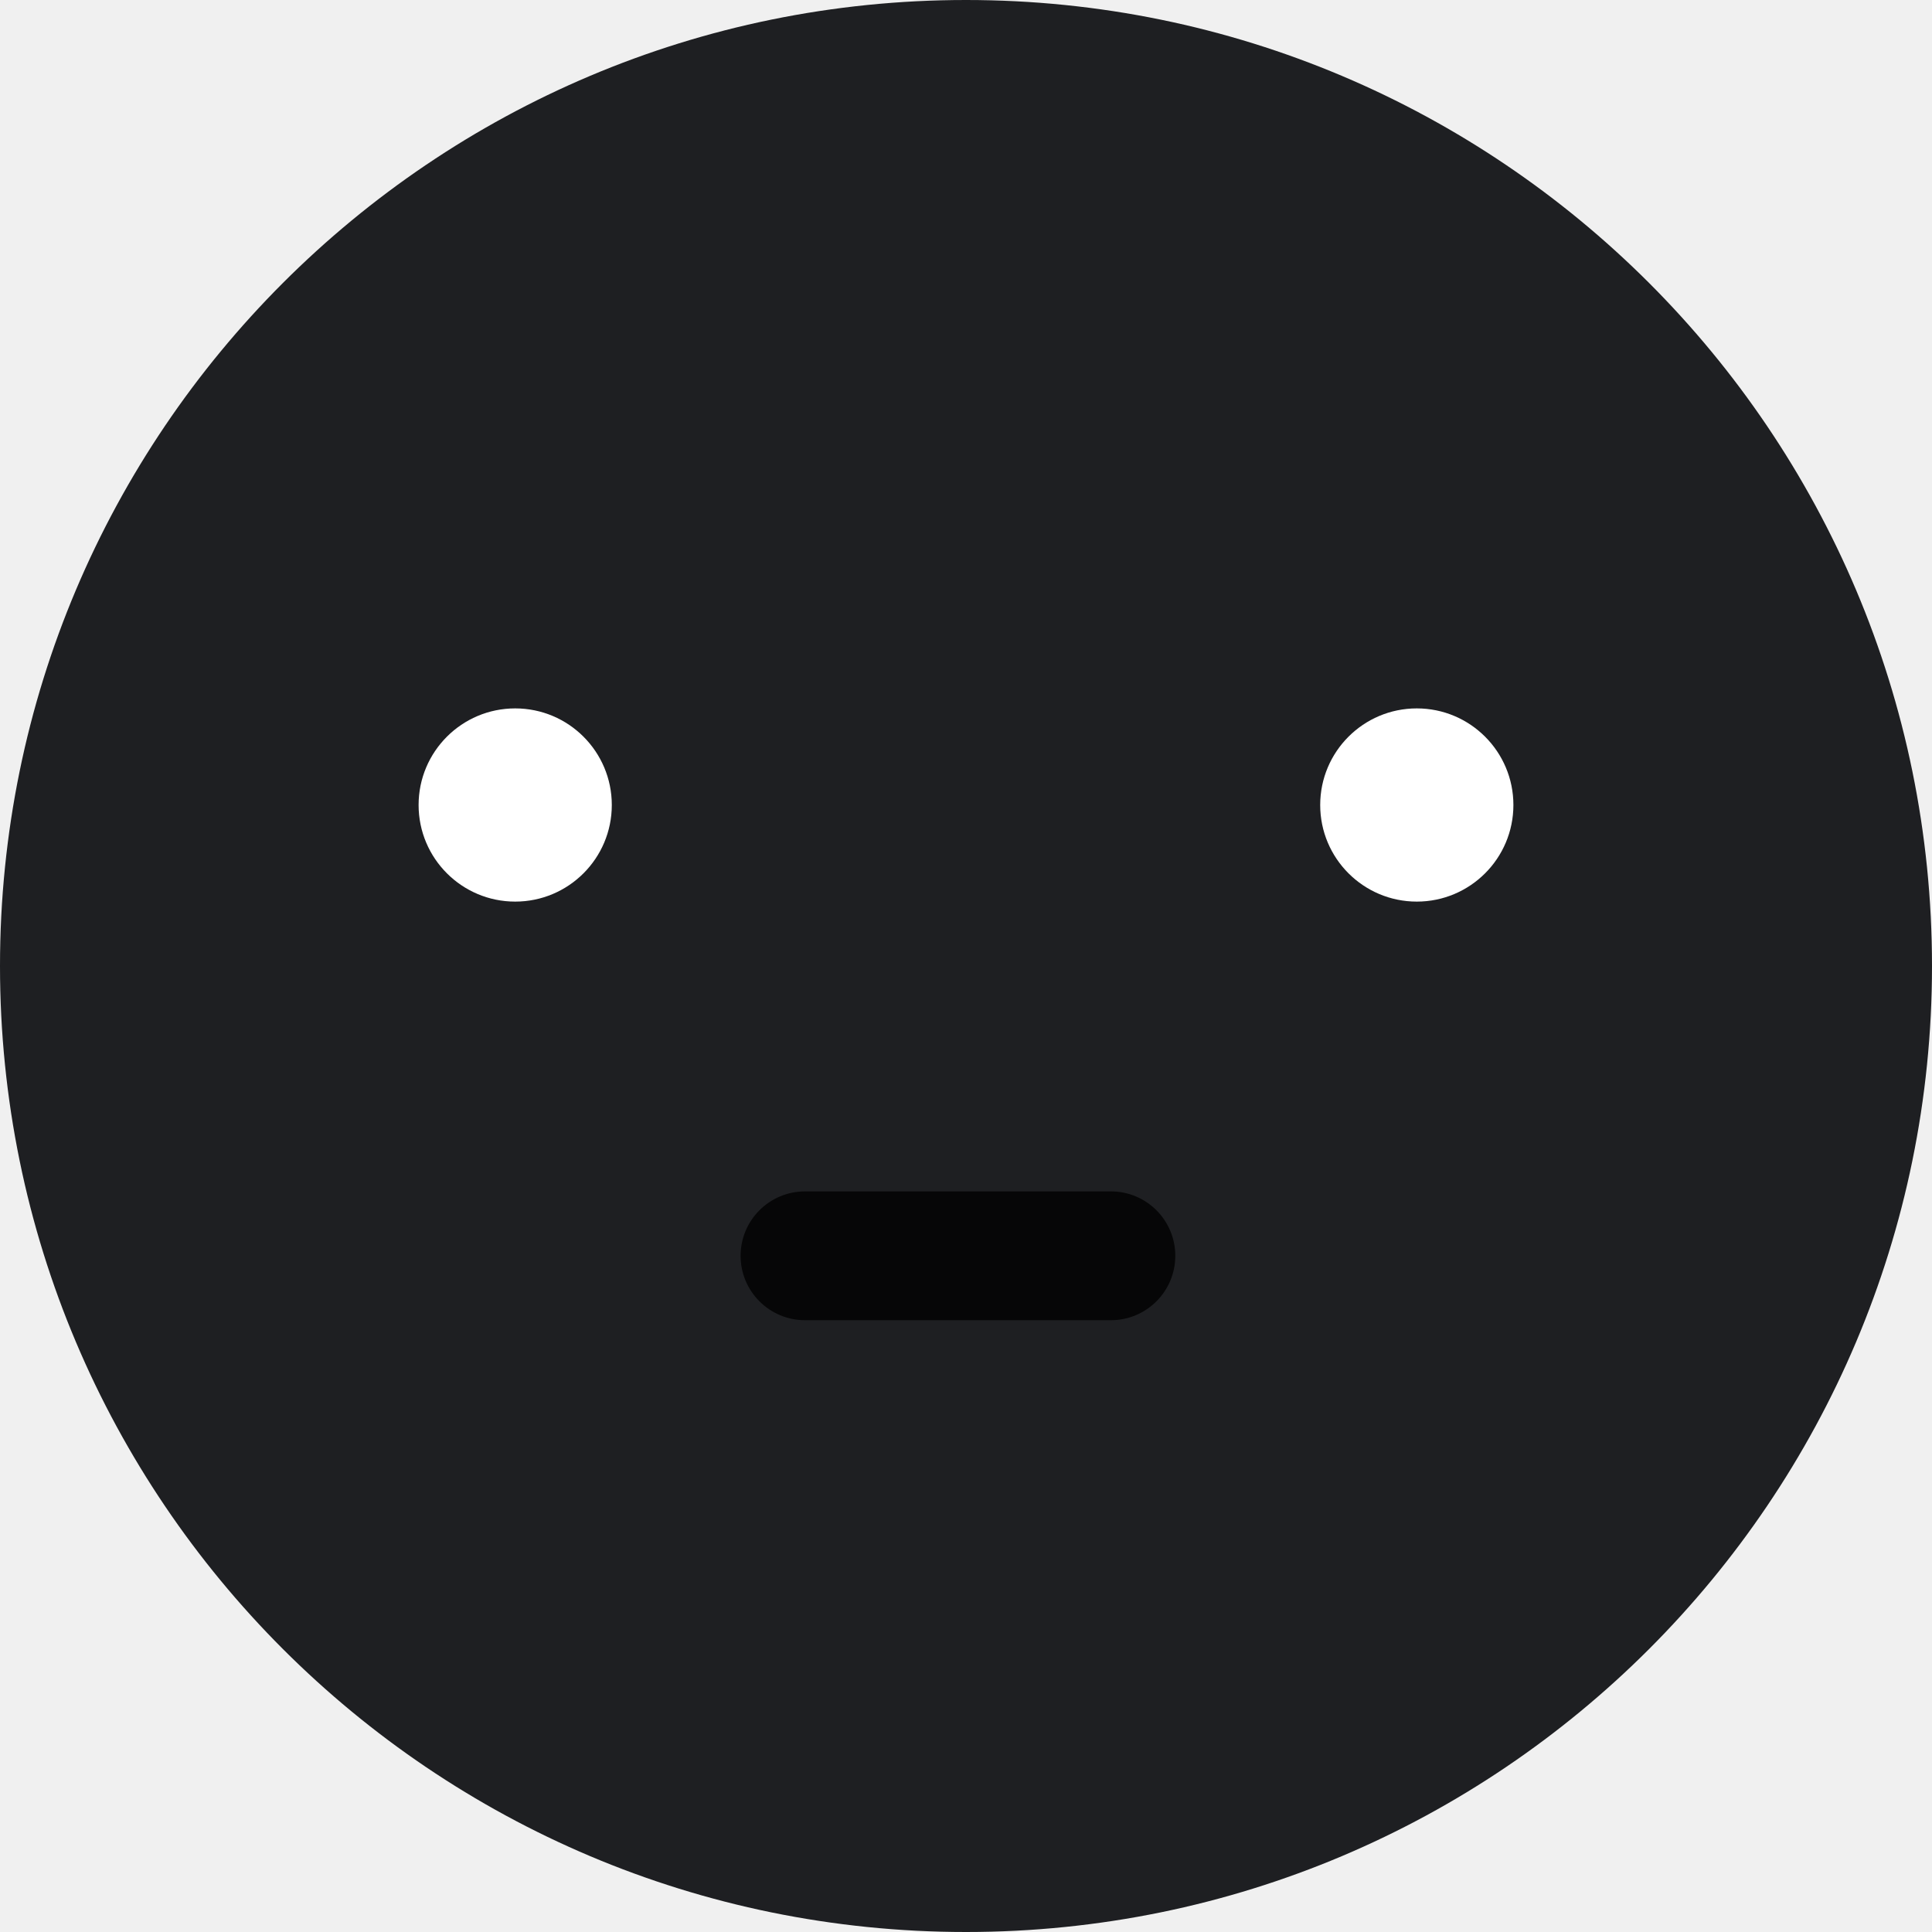
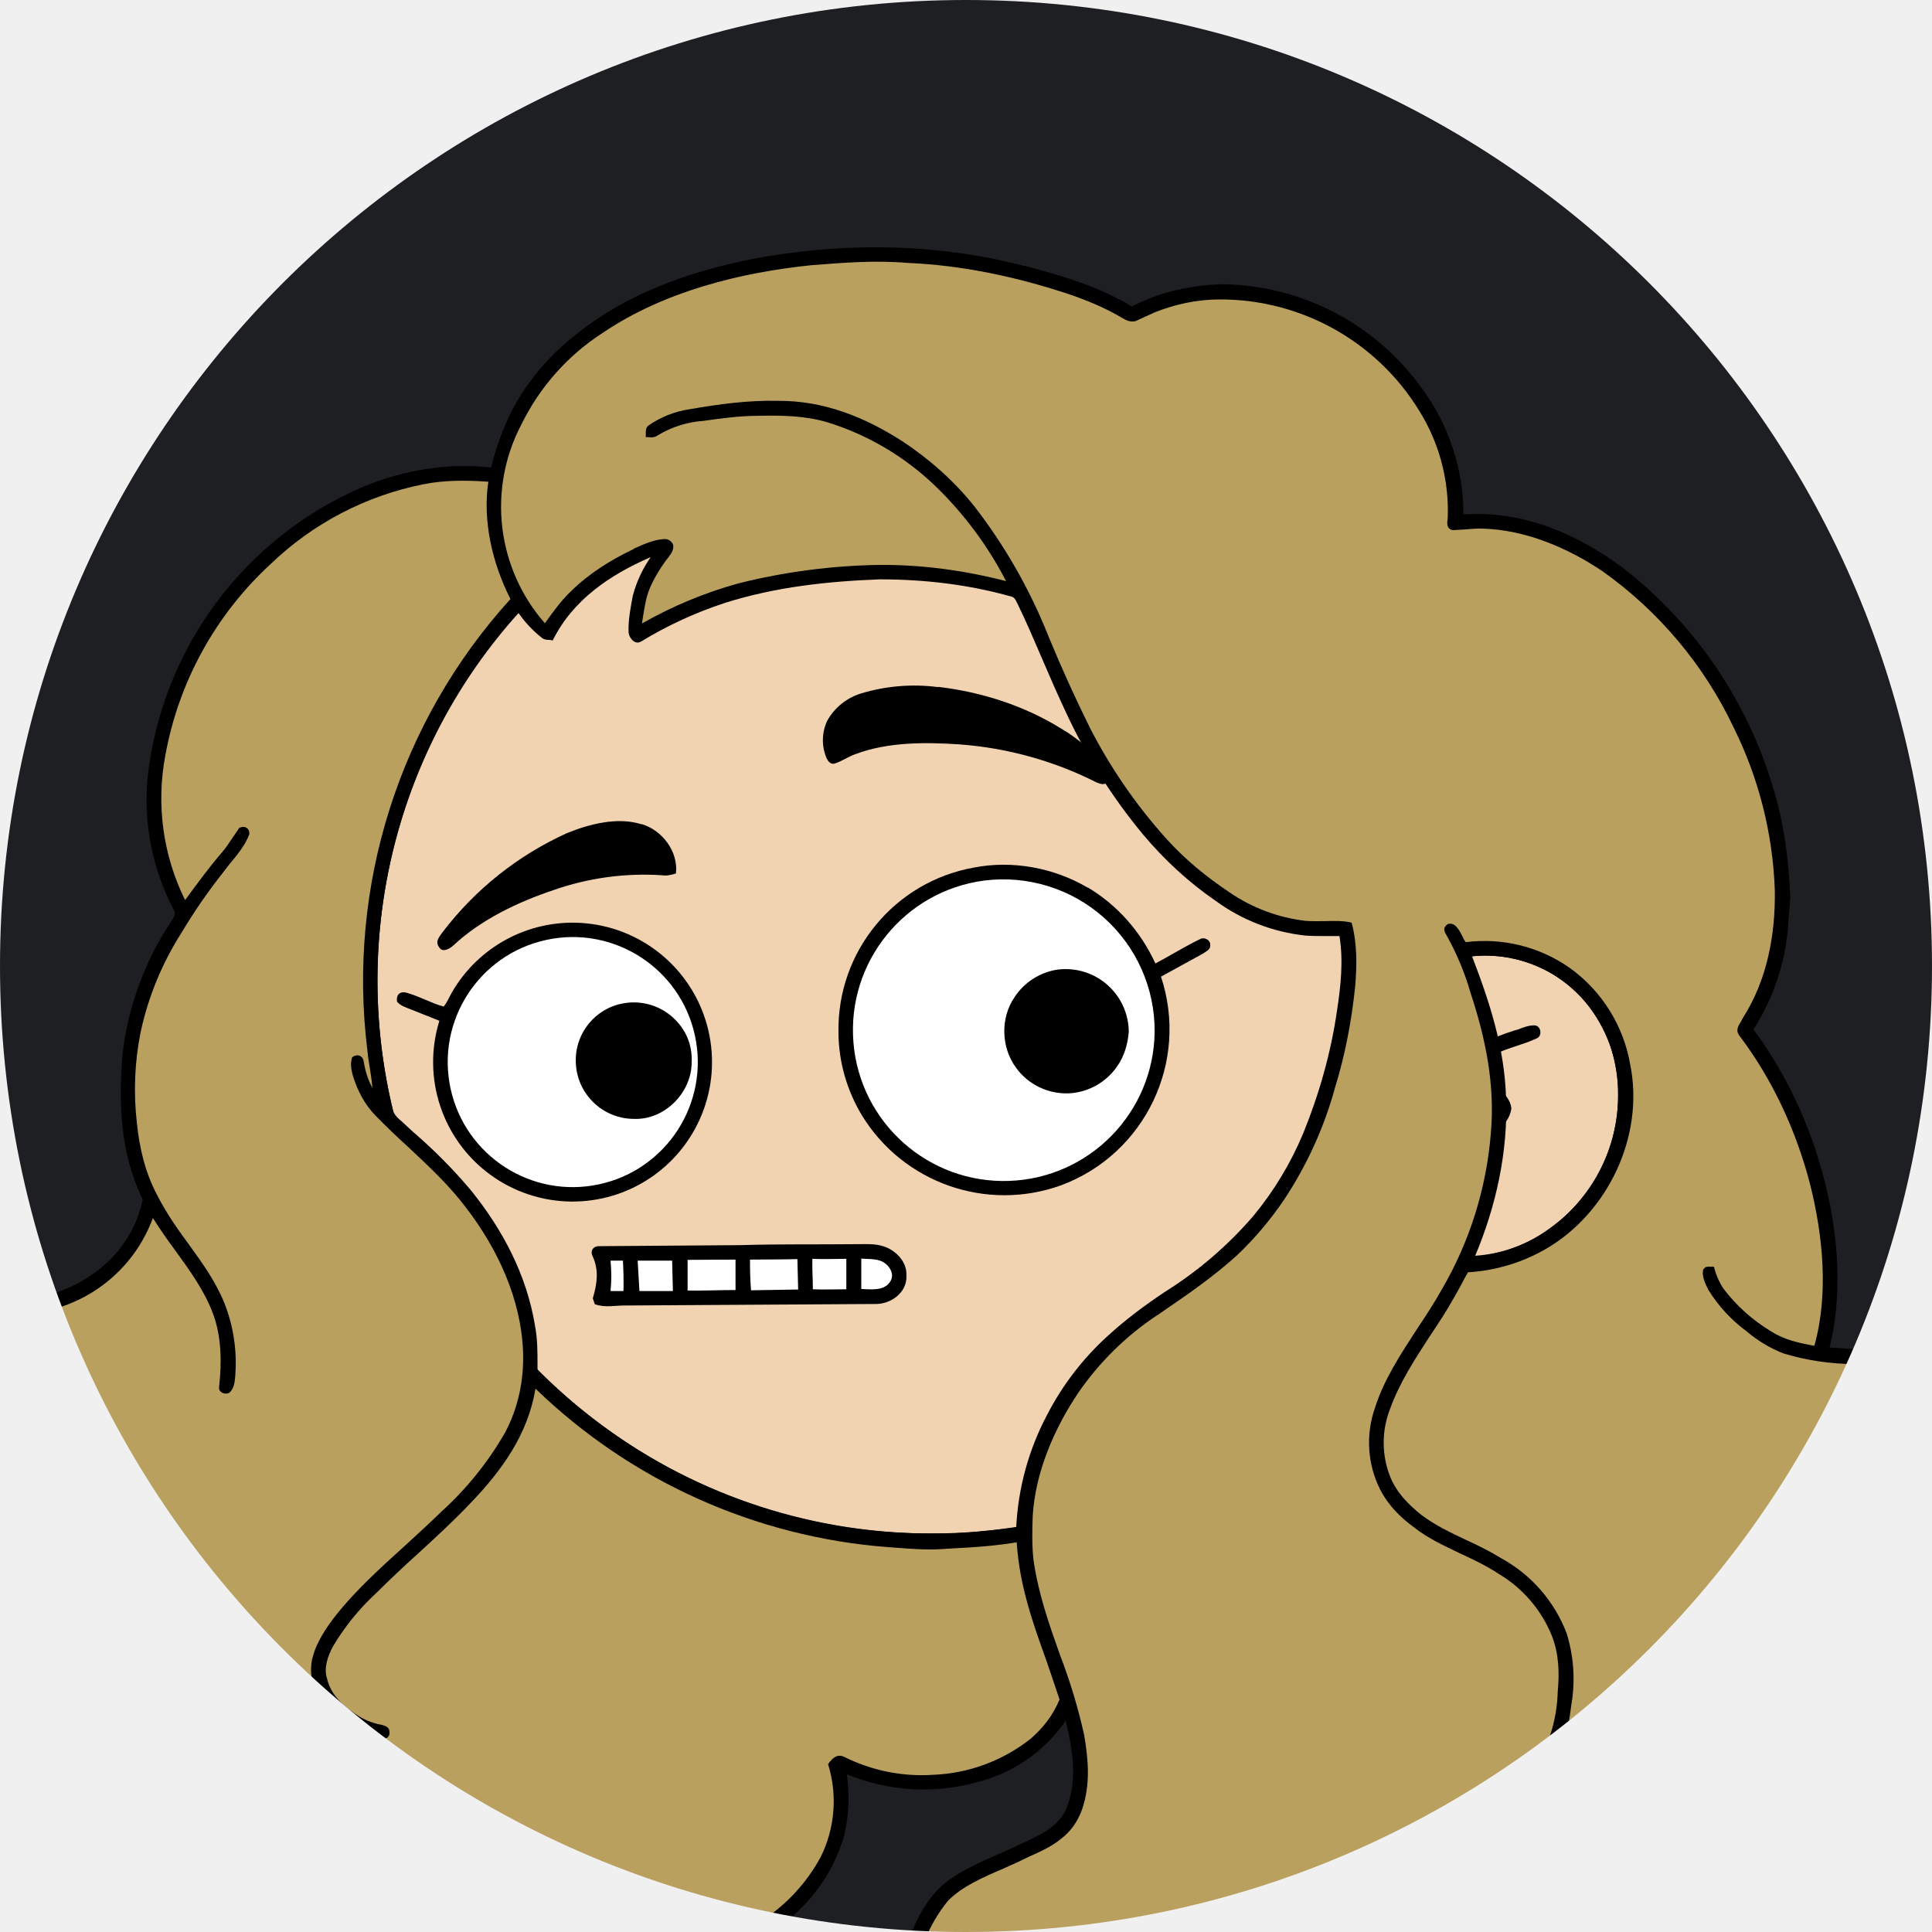
- <svg xmlns="http://www.w3.org/2000/svg" viewBox="0 0 120 120" fill="none" shape-rendering="auto">
+ <svg xmlns="http://www.w3.org/2000/svg" viewBox="0 0 762 762" fill="none" shape-rendering="auto">
  <mask id="viewboxMask">
-     <rect width="120" height="120" rx="60" ry="60" x="0" y="0" fill="#fff" />
+     <rect width="762" height="762" rx="381" ry="381" x="0" y="0" fill="#fff" />
  </mask>
  <g mask="url(#viewboxMask)">
-     <rect fill="#1e1f22" width="120" height="120" x="0" y="0" />
-     <g transform="translate(22 68)">
-       <rect x="24" y="6" width="27" height="8" rx="4" fill="#000" fill-opacity=".8" />
+     <rect fill="#1e1f22" width="762" height="762" x="0" y="0" />
+     <path d="M396 164.8a224.8 224.8 0 0 1 104.8 42.4c6.2 4.9 12.5 9.4 18 15a225.4 225.4 0 0 1 71.8 149 58.5 58.5 0 0 1 50.9 42.2 71 71 0 0 1-27.6 76.5c-11 7.7-24.5 12-38 11.7-5 0-10-1.6-15-1.8-1.9 2.2-3.3 4.9-4.8 7.3A223.3 223.3 0 0 1 389 609.8c-11 .7-21.9 2-33 .7a223.7 223.7 0 0 1-178.8-342.3A223.4 223.4 0 0 1 352 163.5c14.6-1.4 29.4-.3 44 1.3Z" fill="#000" />
+     <path fill-rule="evenodd" clip-rule="evenodd" d="M498.8 213.2A216 216 0 0 0 363 169c-13-.2-26.2 1.6-39 4a218 218 0 0 0-113.6 365.5 218.5 218.5 0 0 0 260.4 40.2c35-18.8 64.2-47.3 84.4-81.5l-3-1.6c-2.8-1.4-5.7-3-8-5-2.2-2-.3-5.8 2.7-4.7 1.5.7 3 1.6 4.4 2.4a55 55 0 0 0 59.6-3.6 64.5 64.5 0 0 0 25-69.8 53.1 53.1 0 0 0-24-31 52.6 52.6 0 0 0-47-2.8c-1.6.8-3.4 1.5-5 1.3-2.5-.2-2.8-4.2-.6-5.2 8-4 16.5-5.6 25.4-6.4a217 217 0 0 0-72-146.4c-4.4-4-8.7-8.1-13.9-11.3Zm107.6 196.2c2-1.2 1.3-5.1-1.4-5-2 0-4.2.8-6.2 1.6l-1.4.4a95.1 95.1 0 0 0-25.5 12.4c-2.2 2-2.2 4.4.1 6.2a92 92 0 0 0 5.2 2.8 36 36 0 0 1 13 9.2c-.2 1.9-2 3.4-3.4 4.5l-.2.2c-3.9 3-8.8 5-13.6 7-2.5 1-4.9 2-7.1 3.1-1.7.8-2.6 2.2-1.6 3.9 1 2 3.2 1.1 5 .5l.6-.2 5.4-2.3c5.4-2.3 11-4.5 15.4-8 2.7-2.1 5.1-5.1 5.4-8.7-.5-3.4-2.7-5.7-5.3-7.8a83 83 0 0 0-11.6-7.2l-1.1-.6c5.4-3 10.8-5.6 16.6-7.7l5-1.7a52 52 0 0 0 6.7-2.6Z" fill="#f2d3b1" />
+     <g transform="translate(-161 -83)">
+       <path d="M590 433c11.8 7 21 17.6 26.7 30 5.9-3.1 11.6-6.7 17.6-9.6 1.8-1 4.4.5 4 2.6.2 1.5-2 2.5-3 3.2l-16.4 9a65.7 65.7 0 0 1-39.4 82.3A65.9 65.9 0 0 1 501 523c-6-9.9-9.3-21.4-9.3-33a64.8 64.8 0 0 1 53.3-64.8c15.2-3 31.6 0 45 7.9Z" fill="#000" />
+       <path d="M549.2 430.3a59.7 59.7 0 0 1 67.2 59.7 59.5 59.5 0 1 1-67.2-59.7Z" fill="#fff" />
+       <path d="M390 447a55 55 0 1 1-55.7 38.6l-11.3-4.5c-2-.8-4-1.4-5.4-3-.4-2.5.8-4 3.2-3.7 5.2 1.3 10 4.2 15.2 5.6 1.4-1.7 2.2-3.8 3.3-5.7A55 55 0 0 1 390 447Z" fill="#000" />
+       <path d="M376.5 453.7a49.3 49.3 0 1 1 20.8 96.4 49.3 49.3 0 0 1-20.8-96.4Z" fill="#fff" />
+       <path d="M578.3 465.4a24.9 24.9 0 0 1 27.9 24.6c-.4 4.8-1.8 9.7-4.6 13.6a24.6 24.6 0 0 1-18.6 10.6c-8.2.5-16.4-3.3-21.2-10-6-8-6.3-19.8-.6-28a24.7 24.7 0 0 1 17-10.8ZM408.4 478.5a23 23 0 0 1 19.7 7.5c4 4.4 6 10 5.7 16 0 12-10.7 22.8-22.8 22.3a23 23 0 0 1-22.9-22.3 22.8 22.8 0 0 1 20.3-23.5Z" fill="#000" />
    </g>
-     <g transform="translate(8 20)">
-       <g fill="#fff">
-         <circle cx="24" cy="30" r="6" />
-         <circle cx="80" cy="30" r="6" />
+     <g transform="translate(-161 -83)">
+       <path d="M531 353.9c17 2 34 7.4 48.6 16.5a57 57 0 0 1 18.3 16.9c.9 1.2 1.2 3.5-.2 4.3-1.2 1.2-2.9.5-4.2 0a143 143 0 0 0-54-15c-13.4-.9-28.2-1-41 3.8-3 1-5.6 3-8.5 3.8-1.4.3-2.5-1-3-2.2a18 18 0 0 1 .3-14.8 23 23 0 0 1 13.3-10.7A72.5 72.5 0 0 1 531 354ZM414 408c8.2 2.4 14.6 10.9 13.6 19.5-1.9.6-3.6 1-5.6.7a108 108 0 0 0-42.8 5.9c-14 4.7-28.5 11.6-39.4 21.8-1.4 1.3-4.3 3-5.6.7-1.7-2.3 0-4 1.4-6a128 128 0 0 1 49-39c8.8-3.6 20-6.5 29.4-3.5Z" fill="#000" />
+     </g>
+     <g transform="translate(-161 -83)">
+       <path d="m397.2 574.5 55.8-.4c15.6-.5 31.3-.2 47-.4 3.8 0 7.3-.2 10.9 1.4 4.2 1.9 7.8 6 7.6 10.9.4 6.4-5.5 11-11.5 11.3l-99 .6c-4.4-.1-8.1 1-12.4-.5l-.8-2.3c1.7-5.7 2.5-11.2-.1-16.7-1-2 .2-3.9 2.5-3.9Z" fill="#000" />
+       <path d="M510.5 581.6c2.1 1.8 3.3 4.8 1.3 7.3-2.4 3.3-7.5 2.6-11.1 2.5v-12c3.3.3 7.1-.2 9.8 2.2ZM401.7 580.2h5c.2 4 .3 8 .2 12h-5.1c.4-4 .4-8 0-12ZM412.5 580.2h13.6l.3 12h-13.2l-.7-12ZM432.1 579.9l19-.1v12c-6.2 0-12.5.3-18.9.2V580ZM456.8 579.8c6.2-.1 12.5 0 18.7-.2l.3 12-18.6.3c-.3-4-.4-8-.4-12.1ZM481.4 579.5c4.5.2 9 0 13.4 0v12c-4.4 0-8.8.2-13.2 0 0-4-.3-8-.2-12Z" fill="#fff" />
+     </g>
+     <g transform="translate(-161 -83)" />
+     <g transform="translate(-161 -83)" />
+     <g transform="translate(-161 -83)">
+       <g fill-rule="evenodd" clip-rule="evenodd">
+         <path d="M565 187.8c14.4 3.8 29.8 8.3 42.4 16.1 11-5.8 23.2-8.4 35.6-8.8a98.4 98.4 0 0 1 78.4 40.5 84 84 0 0 1 16.8 50.3c23.3-1.6 44.4 7.4 62.8 21a171.7 171.7 0 0 1 59.1 86c4.5 14.3 6.4 29.2 7 44.1l-.6 7.5-.3 4.3a88 88 0 0 1-13.6 40.2 170.2 170.2 0 0 1 26 52.5c7 23.2 9.8 49.3 4 73 8 .4 15.8.9 23.6 2.2 11.8 2.3 23.1 8.3 32.9 15.2a68.2 68.2 0 0 1 26.4 33.6c4.1 12 4 23.8 3.6 36.3v5.8c-.1 6.6-.2 13.3 1.5 19.4 2 8 6.8 15.3 13.3 20.1 5.7 3.9 12 6.7 19 5.8h1.8c2.4-.2 5-.4 5.1 3a40 40 0 0 1-14 14.9c-8.4 5.5-18 9.8-28.1 10.1v.5c.1 5.8.3 11.3-.5 17.1-1.6 10.7-5.1 21-10.2 30.5a130.1 130.1 0 0 1-43 46.5l-1.1-.6c-1.3-.7-2.8-1.6-2.8-3 0-1.5.2-3 .4-4.6.2-1.8.4-3.5.4-5.3a37 37 0 0 0-12.5-26.4c-9.8-9-23-13.9-36.3-14.6a70.6 70.6 0 0 1 9 56c-4.2 18.1-14 34.9-27.6 47.5a79.7 79.7 0 0 1-44.1 21.7c-.5 3.5-1.2 7-3 10.1a46.2 46.2 0 0 1-20.8 18.3A57.1 57.1 0 0 1 743 980c-2.4-.3-4.3-2.6-3.3-5l2.4-2.3c1.7-1.5 3.3-3 4.4-5.2 4.8-8.6 6-19.3 2.7-28.7a28 28 0 0 0-18.7-18.3A42.7 42.7 0 0 0 713 919c-11.5 1.4-22.5 5.4-33.3 9.4l-9.1 3.2c-15.7 5.2-31 9.8-47.6 10.5-14-.1-27.7-3.6-38.9-12.3a56 56 0 0 1-20.7-34.8c-2.6-12.8-2-25.7.4-38.4a79.4 79.4 0 0 0-26.6 46.4c-.9 5.5-.5 10.8.6 16.2.6 2-.4 2.7-1.7 3.6l-1 .8c-5.4-3.4-7.8-8.5-10.5-14l-.4-.8c-4-8.9-7-18-8.4-27.8-.8-9.1-.3-18.3 2-27.2 2.5-9.6 7-19.8 14.3-26.7 6.4-5.7 14.9-9.4 23.1-13a211.2 211.2 0 0 0 10.7-4.9c6.4-3 12.6-6 15.6-12.7 4.6-10.8 2.6-23.8-.2-34.8A60.2 60.2 0 0 1 546 786a78.9 78.9 0 0 1-51-3.2 65 65 0 0 1-1 24 65.9 65.9 0 0 1-29 38.2 111 111 0 0 1-56.7 16.5c-.9 13.4-8 24.3-17.3 33.5a117.6 117.6 0 0 1-53.5 28.7 104.1 104.1 0 0 1-43.7 2l-1-.3c-1.6-.4-3.1-.7-4-2.3-.2-2 0-4.3 2.4-4.8l3-.6c4.8-1 9.3-1.8 13.4-5 4.8-3.8 6.7-9.8 7.2-15.7.1-8-4-14.9-9.7-20a68.8 68.8 0 0 0-27.3-13.6c-7.8-2-15.8-3.9-23.8-4.4-5.2-.6-10.7-.2-16.1.2-6 .4-11.8.9-17.4 0a39.4 39.4 0 0 1-23.2-12.6c-4.6-5-7.2-11.2-8.8-17.8-5 7.4-7.8 16.4-5.6 25.2a14 14 0 0 0 3.1 5.6c.7.8 1.3 1.6 1.8 2.5.3 2.7-3.5 4.7-5.8 3.7-10.3-2.6-20-6-26.8-14.6a38.8 38.8 0 0 1-37.8-10.6A74.8 74.8 0 0 1 98 803c-3.7-17.5-3.4-36 .5-53.5 3.9-17.4 11.8-35.3 24.5-48.2a31.3 31.3 0 0 1-14.2-18.3 66.7 66.7 0 0 1-1.6-34 53 53 0 0 1 16-30.4 28.6 28.6 0 0 1-13-15 48.4 48.4 0 0 1 5.6-43.8c3-4.4 7.1-8.6 12-11 2-1.3 5.1-.3 5.4 2.2-.1 1.6-.5 3.3-.9 4.9-.4 1.7-.8 3.3-1 5-1 8.9 2.2 18 8.5 24.2a38 38 0 0 0 25.2 10.4c13 .4 26-4.3 36-12.6a47 47 0 0 0 16.3-26.8c-8.8-17.9-9.6-37.6-8-57.1a119.5 119.5 0 0 1 19.3-52.7c1-1.5 2-3 .8-4.7a93.3 93.3 0 0 1-10.2-51.8 141.5 141.5 0 0 1 85.5-115c15.9-6.5 33-9.3 50-7.4 2-8.3 5-16.3 8.9-23.8a93.5 93.5 0 0 1 25-29c21.2-17 48-25.8 74.4-30.4 34-5.7 68.7-5 102 3.7Zm-147.4 115a48 48 0 0 0-7 15.1c-.9 4.7-1.8 9.4-1.7 14.1 0 2.4 2.4 5.6 5 4a157.6 157.6 0 0 1 33-15.2c19.9-6.3 40.3-8.5 61-9.3 17.6 0 35 2 52 6.8 1.2.3 1.6 1.2 2.1 2.2l.5 1c3.4 7 6.5 14.3 9.6 21.5 3 7 6 13.9 9.2 20.7a220.8 220.8 0 0 0 30.5 48.4c8.4 10 18 18.9 28.8 26.3a73 73 0 0 0 35.3 13.6c2.8.2 5.6.2 8.4.2h5c1.6 9.9.5 19.7-1 29.6-2.4 16.5-7 32.7-13.3 48.2a129.2 129.2 0 0 1-19.6 32.5 153.4 153.4 0 0 1-34.9 30c-8 5.3-15.6 11-22.6 17.4A110.3 110.3 0 0 0 574 641a105.8 105.8 0 0 0-12.2 44.5l-2 .2c-9.6 1.1-19.2 2.3-29 2.1a216 216 0 0 1-85.6-16.2c-27-11-51.5-27.7-72.2-48.2V621.4c0-5.3 0-10.4-1-15.6-3.3-20-12.7-37.8-25.4-53.5a202.2 202.2 0 0 0-22.6-22.8l-5-4.6-.6-.5c-1-1-2-2-2.4-3.4a216.6 216.6 0 0 1 49.5-196.2 47 47 0 0 0 9 9.6c1 .9 2.2 1 3.5 1l1 .2c7.9-16 22.6-25.9 38.5-32.8Zm370.7 178a51.4 51.4 0 0 0-46.7-20.6c7 18.2 12.8 36.1 13.4 55.8.8 21.4-4 43-12.3 62.6a60.5 60.5 0 0 0 41.6-22.3 64.3 64.3 0 0 0 14.9-41.3 56 56 0 0 0-11-34.3Z" fill="#000" />
+         <path d="M519 186.7c21.5.9 42.9 5.5 63.2 12.2 7.4 2.5 14.7 5.5 21.4 9.5 1.6 1 3.5 1.8 5.4 1.2l3.9-1.8 3.3-1.5c8.1-3.3 17-5.2 25.8-5.2a92 92 0 0 1 80.3 46.5 74.4 74.4 0 0 1 9.7 39.6c-.3 2.1-.6 4.4 2 4.9l5-.3c2.4-.2 4.7-.4 7-.3 16.6.5 33.2 7.5 46.9 16.7a159.2 159.2 0 0 1 52 62A156.6 156.6 0 0 1 861 434c.3 17.6-3 35.5-12.6 50.5l-.8 1.5c-1.1 1.8-2.2 3.5-.4 5.7 13 17.2 22.3 37.5 27.7 58.3 5.1 20.3 7.4 43.4 1.7 63.8-6-1.1-11.7-2.3-16.9-5.6a66.7 66.7 0 0 1-19-17 28 28 0 0 1-3.7-8.6h-1.4c-1.2 0-2.1-.2-2.9 1.3-.5 2.7 1 5.7 2.2 8a58.6 58.6 0 0 0 15 16.2 51 51 0 0 0 14.5 8.7 97.9 97.9 0 0 0 27.8 4.2c4 .2 7.8.4 11.7 1.2a76.4 76.4 0 0 1 28 11.9 66 66 0 0 1 27 30.8 78.3 78.3 0 0 1 4.3 34.6c-.4 7.5-.8 14.9.5 22.5a43 43 0 0 0 14.3 27.9c6.4 5.4 14 8.6 22.5 9.2a52.7 52.7 0 0 1-35.4 16.2c-2.8 1.2-3.6 6.2-3.3 9 .6 12.6-2.2 25-7.3 36.5-8.2 18.3-22 33.7-38 45.8.7-8.1-1-16-4.9-23.2a54.1 54.1 0 0 0-29.2-24A69.4 69.4 0 0 0 858 815c-3-.2-4.7 3-3.5 5.4.7 1.2 1.6 2.3 2.4 3.4 1.1 1.6 2.3 3.2 3.2 5 7.3 13 8.8 28.1 6.2 42.6a88.6 88.6 0 0 1-25.8 48 75 75 0 0 1-40.8 20.7l-4.6.9c-1.3.8-1.4 2.2-1.6 3.6l-.1 1.3c-.5 7-4.7 12.3-9.8 16.6A55.7 55.7 0 0 1 748 975c3.5-4.5 6.1-9.2 7.4-14.9 3-12.7.6-27.7-9.3-37a39.4 39.4 0 0 0-29.5-10c-13.3.7-26 5.3-38.6 9.8-5 1.8-9.9 3.6-14.9 5.2-14.1 4.4-28 8.6-43 8a52.6 52.6 0 0 1-40.4-18.6 57.7 57.7 0 0 1-11.6-31.2 90.9 90.9 0 0 1 3-35c.5-1.8 1-3.5-.9-4.5-2.1-1-4 .6-5.6 1.9l-1 .8c-18.4 14.6-32.3 37-32.7 60.9-6.6-14.5-11.3-29-9.2-45a60 60 0 0 1 13.1-32.6c5.6-5.8 14-9.4 21.7-12.7l6-2.7 4.1-2c4.5-2 9-4 12.7-7 4-3 6.8-7 8.5-11.8 3.3-9.8 2.5-19.3.8-29.3a219.5 219.5 0 0 0-9.5-31.5c-4.3-12.1-8.6-24.2-10.5-37.7-.6-5.5-.5-11.2-.3-16.8v-.2c1-17.3 8.4-34.5 18-48.8A115 115 0 0 1 617 602l1-.6.8-.6c10.3-7 21-14.4 30.2-22.8a133 133 0 0 0 18.3-21.6 153.2 153.2 0 0 0 20.3-44.6c4-13 6.5-26.3 7.9-39.8.7-8.4.8-16.8-1.4-25.1-3.3-.8-6.9-.7-10.5-.6-2.5 0-5 .1-7.6-.1a66.6 66.6 0 0 1-30-11.2c-9-6-17.6-13-24.9-21.1a206 206 0 0 1-30.2-43.8 570 570 0 0 1-16.4-36.2l-.4-1a211 211 0 0 0-28.8-50.2c-8-10-17.7-18.6-28.3-25.6-14.9-9.6-31.1-16.1-49-16-11.8-.3-23.4 1.3-35 3.3a38.3 38.3 0 0 0-16.2 6.4c-1.1.8-1.1 2-1.1 3.2v1.4h.7c1.6.2 2.8.2 4.2-.8a40 40 0 0 1 17.8-5.6c7.2-1 14.3-2 21.6-2 9.3-.2 18.5-.1 27.5 2.6a107.2 107.2 0 0 1 42.1 24.8 143.9 143.9 0 0 1 28.2 37.8c-16.3-4.2-33-6.5-49.8-6.4a244 244 0 0 0-55.8 7.3 166.8 166.8 0 0 0-38 15.8l.3-2c.7-4.3 1.3-8.6 3-12.4a56.2 56.2 0 0 1 7.3-11.9c1-1.4 2-2.8 1.7-4.7a3.5 3.5 0 0 0-3.5-2.3c-4 .2-8 2-11.8 3.7l-.4.3c-9 4.3-17.5 9.6-24.6 16.6-4 3.8-7 8.1-10.3 12.6a69.7 69.7 0 0 1-9.3-78.3 90.1 90.1 0 0 1 32.4-36.4c23.9-16.1 53.8-23.6 82-26.5 12.7-1 25.2-2 38-.9Zm222.6 273.5c7 18.2 12.8 36.1 13.4 55.8a147.3 147.3 0 0 0 0 0c-.6-19.7-6.4-37.6-13.4-55.8Zm-379.3-141c-7.1-14-11-30.6-8.7-46.2-8.5-.6-17.2-.7-25.6 1a121 121 0 0 0-60.4 31.6 135.2 135.2 0 0 0-41.4 75.4A90.6 90.6 0 0 0 234 438c4.8-6.5 9.5-13 14.8-19.1 1.3-1.6 2.5-3.3 3.6-5l3-4.4c2-1 4.2.1 3.9 2.6-1.6 4.3-4.9 8.3-8 12l-2.3 3a216.5 216.5 0 0 0-16.3 23.6 120 120 0 0 0-16.2 39.2A115 115 0 0 0 215 526c1 9.9 3.3 19.5 7.9 28.2 3.6 7.1 8 13.4 12.5 19.5 5.3 7.3 10.5 14.5 14 23a64.2 64.2 0 0 1 4.4 28.7v.2c-.2 2.2-.4 4.7-2 6.4-1.4 1.4-4.7.4-4.4-1.9 1.1-9.5 1-20-2.4-29-3.3-8.9-9-16.8-14.8-24.8a209 209 0 0 1-8.9-12.9 57.9 57.9 0 0 1-62.3 37.4 39.2 39.2 0 0 1-30.3-21.4 40.5 40.5 0 0 1-2.8-22.5 42.5 42.5 0 0 0-11 42.4c2 6.2 5.9 12.3 12.3 14.6.4.3 1 .5 1.4.6 1.5.6 2.9 1 3.1 2.8.6 2-.8 3-2.2 4l-.2.2a41 41 0 0 0-15 22.8 65.2 65.2 0 0 0-.8 34.3c2.3 7.9 6 15.3 14 18.5 5-3.8 10-7.1 16-9.1 1.5-.5 2.9-.5 4.3-.6h.8l.3 1.2c.3 1.4.6 2.6-.7 3.7l-3.6 1.5c-3 1.2-6 2.4-8.6 4.3a76 76 0 0 0-26.2 34.7 119.3 119.3 0 0 0-6.9 65.5c2.4 12.7 7.4 26 16 35.8a34.5 34.5 0 0 0 26.1 12.7c2 0 4-.3 6-.7 2.2-.4 4.6-.9 7-.6 4.2 8.3 12.8 11.2 21 14-5.4-14-.6-28.7 9.1-39.3 1-1.2 4.4-1 5.2.4.3 1 .3 2.2.3 3.4v2.1a32.7 32.7 0 0 0 27.4 27.5c5.1.7 10 .4 14.9 0l6.1-.4a91 91 0 0 1 23.5 1.5c13.8 2.6 27 6.2 38.7 14.2 6 4.2 11.4 10 14.1 16.7 4.1 9.5 2.4 21.5-4.5 29.4-2.3 2.7-5.3 4.2-8.4 5.9l-.8.4c19.7 1.1 40-4 57.6-12.9a89.3 89.3 0 0 0 32.5-26.6c4.3-6.1 7-12.7 7.9-20.1-10.7 0-21.6-1.5-31.9-4.3-2.9-1-3-3.6-.6-5.4a13 13 0 0 1 5 .6l1.9.4c24.3 5.3 50.7 3.7 73.4-6.6a69.4 69.4 0 0 0 34.2-30.8 49.4 49.4 0 0 0 3-36.8c1.6-2.3 3.6-4.3 6.5-2.8a68.5 68.5 0 0 0 35 7 66.2 66.2 0 0 0 38.5-14.3c5-4.4 8.7-9.2 11.3-15.4l-5-14.8c-5.5-15.3-10.8-30-11.9-47.2-8.4 1.4-16.8 2-25.2 2.4l-4.8.3c-4.8.3-9.4 0-14-.3l-6.8-.5a224.4 224.4 0 0 1-139-62.5c-3 18-13.2 32.2-25.5 45-6.6 7-13.8 13.6-21 20.2a477.5 477.5 0 0 0-16.4 15.5 93.8 93.8 0 0 0-17 21c-2 3.8-3.7 8.4-2.3 12.7 1.6 6.9 7.2 11.5 12.9 15a25.4 25.4 0 0 0 8.7 3.2c1.4.4 3.1 1 3 2.8.3 1.6-1 2.8-2.6 2.8-7.6-.2-14-4.5-19.5-9.3-6-5.4-10-13.4-8.5-21.6 1.3-6.6 5.6-13 9.7-18.2 8-10 17.9-18.9 27.6-27.7 4.7-4.3 9.4-8.6 13.8-12.9a128 128 0 0 0 25-31c5.3-9.8 7.6-21 7.2-32.1-.8-20.8-10-40.5-22.5-56.8-6.8-9-14.8-16.4-22.9-24-4.3-3.9-8.6-8-12.8-12.3-4.3-4.4-7.2-10-9-16-.6-2.1-1-4.8-.2-7 1.8-1.4 3.9-.9 4.5 1.3.6 3.9 1.6 7.4 3.5 10.8a110 110 0 0 0-1-7.6c-.4-2.4-.8-4.8-1-7.2a223.9 223.9 0 0 1 56.4-178Zm369.6 128.3c3-1 4.6 2.3 6 5 .3.8.8 1.6 1.2 2.1a58.5 58.5 0 0 1 41.1 10.2A59.4 59.4 0 0 1 804 503c5.6 28-8.7 58.3-33.3 72.6a69.5 69.5 0 0 1-30.7 9.2c-1.1 1.8-2 3.6-3 5.5l-2.7 4.8c-2.8 5-6 9.9-9.3 14.8-6 9.2-12 18.5-15.6 28.4a36.6 36.6 0 0 0 0 27.4c2.6 6.2 7.1 10.7 12.2 14.8 5.6 4.2 11.6 7 17.7 9.9 4.6 2.1 9.3 4.4 14 7.3a56.8 56.8 0 0 1 25.6 29.5 60.5 60.5 0 0 1 2 27.3l-.1.5c-.7 5.3-1.4 11.2-3.8 16-.5 1.2-2.7 3-4 1.7-1.9-.5-1.2-3.3-.8-4.7 2-6 3-11.6 3.2-18 .7-7.5.4-15-2.4-22a50.5 50.5 0 0 0-20.8-24.2c-5-3.3-10.3-5.8-15.5-8.2-6.2-3-12.4-5.8-18-10.2-5.5-4-10.2-8.8-13.3-14.8a41.3 41.3 0 0 1-2-32.6c3.5-11 10.1-21 16.6-31 3.4-5.1 6.8-10.3 9.7-15.5a145 145 0 0 0 19.3-61.5c1.7-19-2-37.2-7.9-55.1a108.6 108.6 0 0 0-9.5-22.9c-1-1.7-1.7-3.1.4-4.5Z" fill="#b9a05f" />
      </g>
    </g>
+     <g transform="translate(-161 -83)" />
  </g>
</svg>
